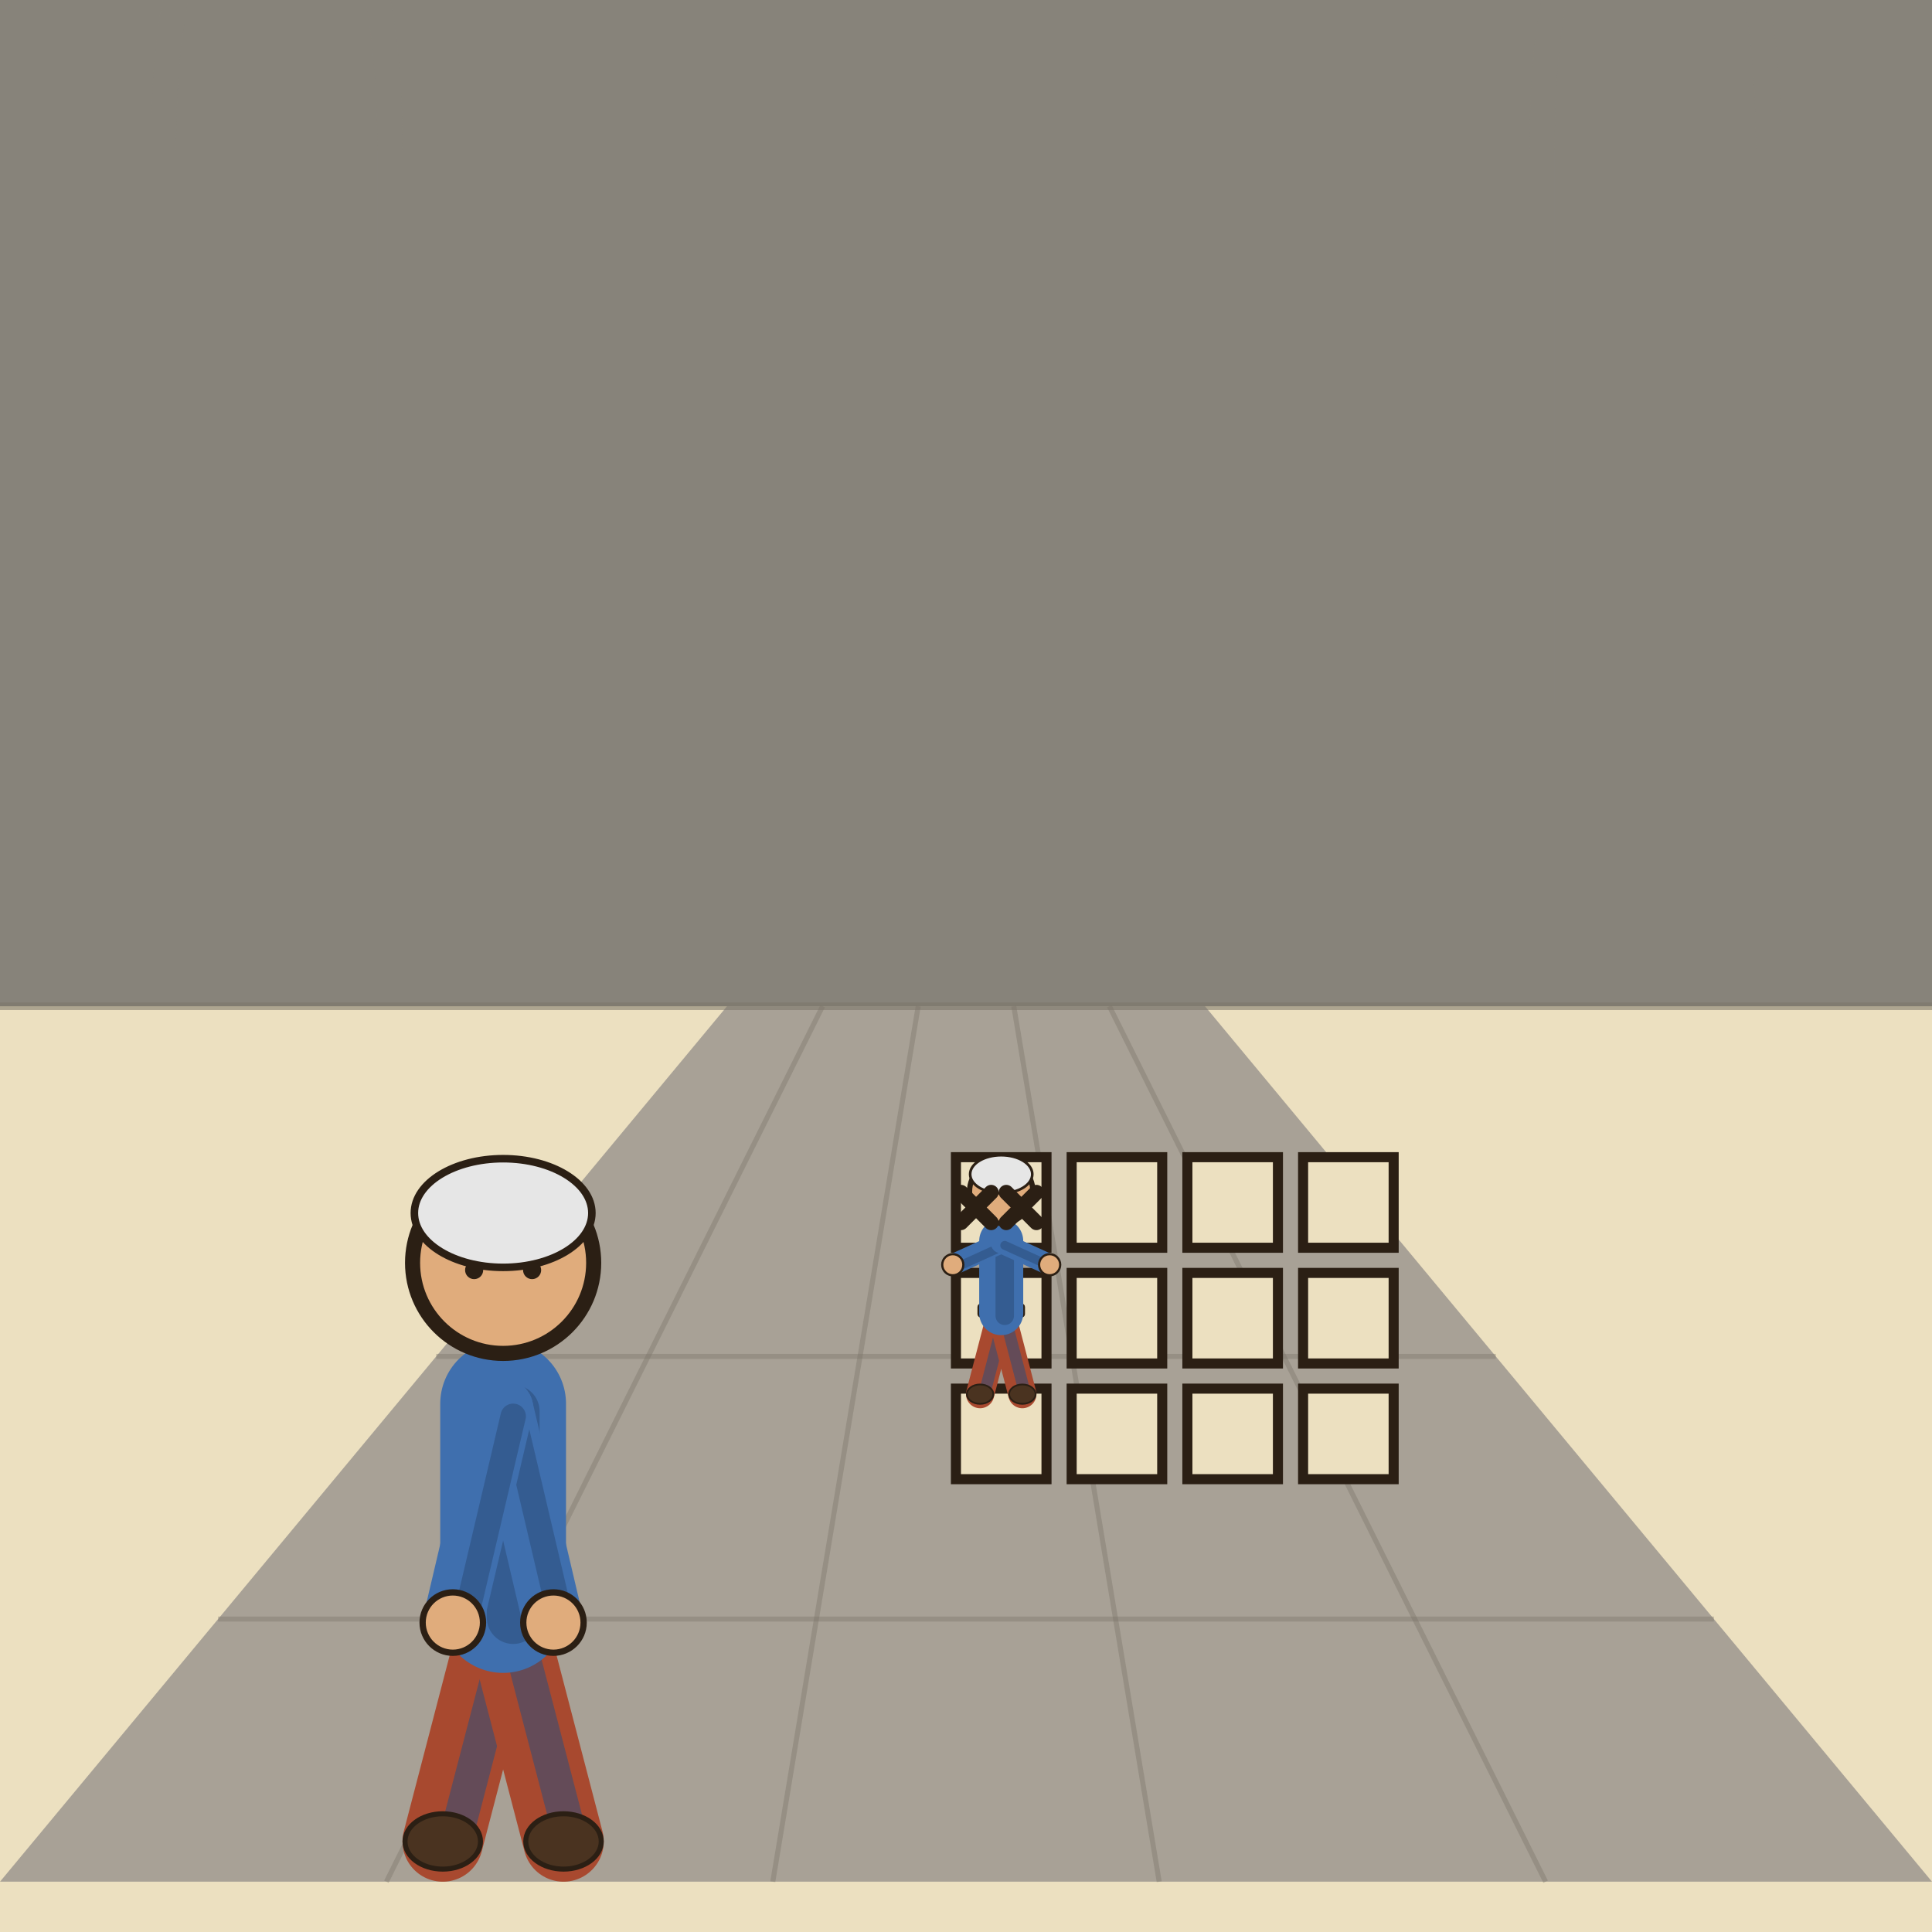
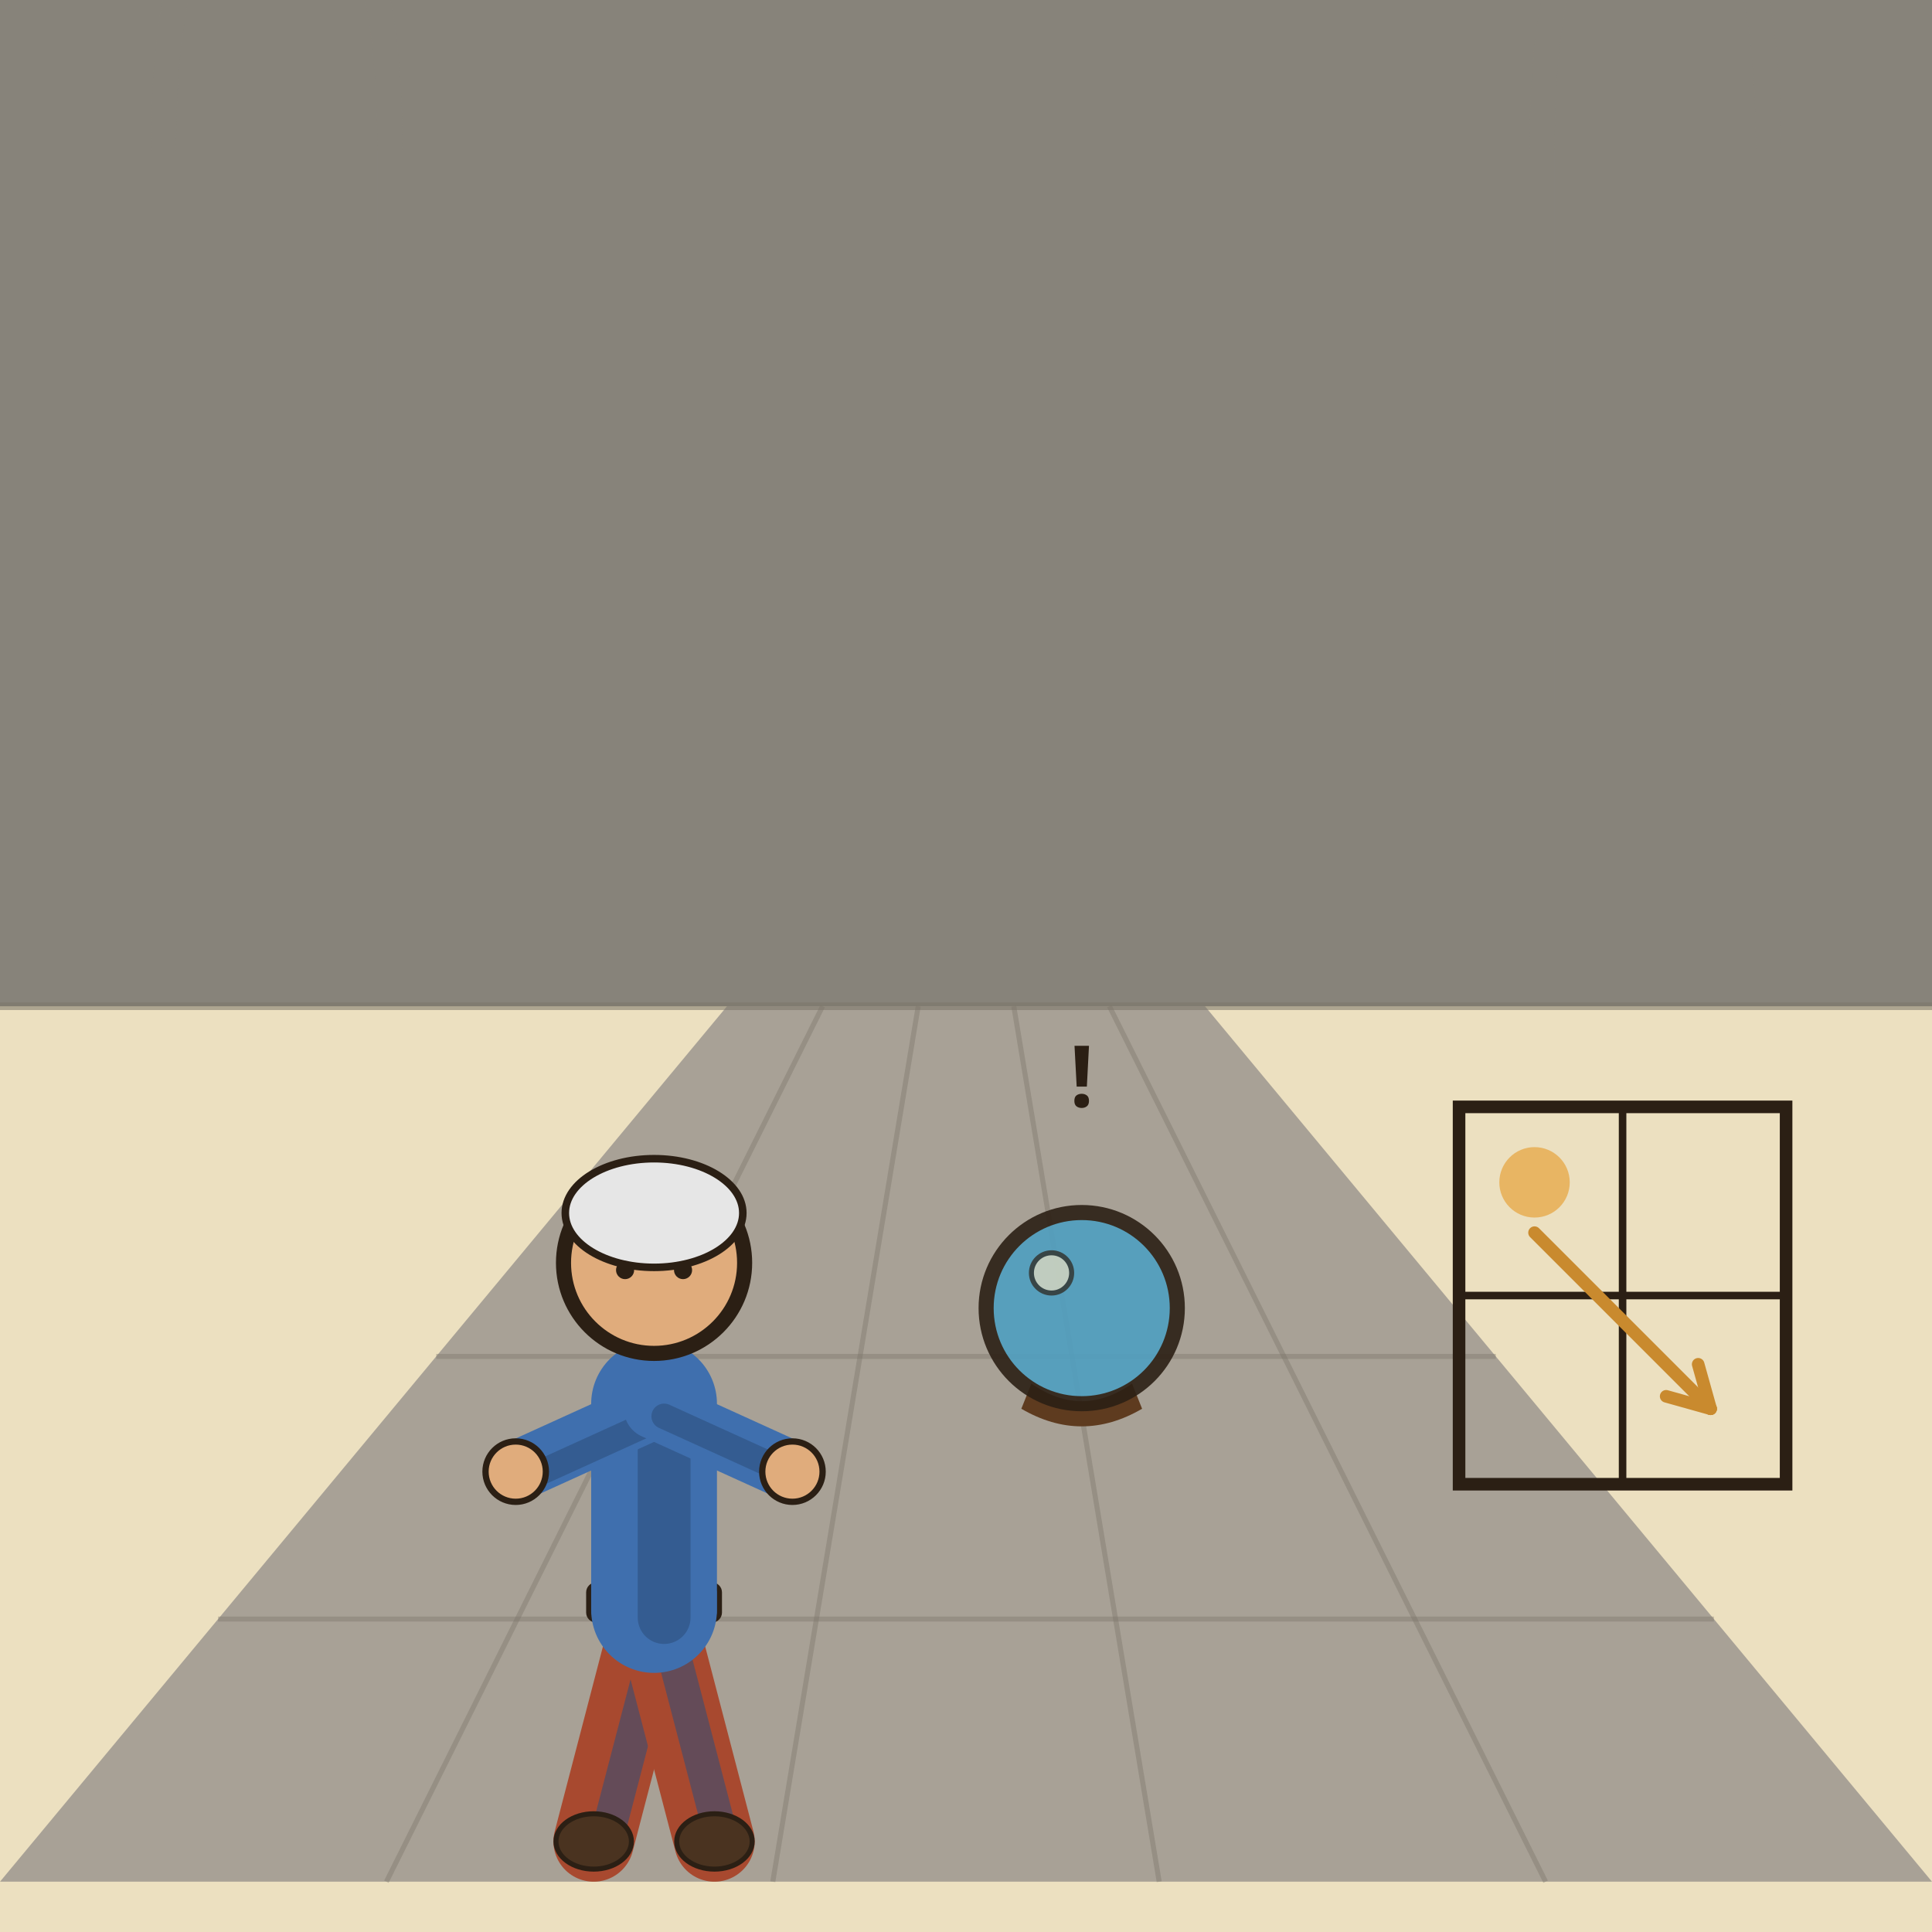
<svg xmlns="http://www.w3.org/2000/svg" viewBox="0 0 768 768">
  <rect x="0" y="0" width="768" height="768" fill="#ece0c0" />
  <rect x="0" y="0" width="768" height="400" fill="#87837a" />
  <polygon points="289,400 479,400 768,748 0,748" fill="#a8a196" />
  <line x1="327.0" y1="400" x2="153.6" y2="748" stroke="#7a7468" stroke-width="2" opacity="0.4" />
  <line x1="365.0" y1="400" x2="307.2" y2="748" stroke="#7a7468" stroke-width="2" opacity="0.4" />
  <line x1="403.0" y1="400" x2="460.8" y2="748" stroke="#7a7468" stroke-width="2" opacity="0.4" />
  <line x1="441.0" y1="400" x2="614.4" y2="748" stroke="#7a7468" stroke-width="2" opacity="0.4" />
  <line x1="173.4" y1="539.2" x2="594.6" y2="539.2" stroke="#7a7468" stroke-width="2" opacity="0.4" />
  <line x1="86.7" y1="643.6" x2="681.3" y2="643.6" stroke="#7a7468" stroke-width="2" opacity="0.4" />
  <line x1="0" y1="400" x2="768" y2="400" stroke="#7a7468" stroke-width="3" opacity="0.55" />
  <path d="M 65.0,280 L 65.0,60 Q 65.0,-50.0 110,-50.0 Q 155.0,-50.0 155.0,60 L 155.0,280" fill="none" stroke="#87837a" stroke-width="10" opacity="0.7" />
  <path d="M 613.0,280 L 613.0,60 Q 613.0,-50.0 658,-50.0 Q 703.0,-50.0 703.0,60 L 703.0,280" fill="none" stroke="#87837a" stroke-width="10" opacity="0.7" />
-   <g transform="translate(200,640) scale(1.0,1.0) rotate(0)">
-     <line x1="0" y1="0" x2="-24" y2="92" stroke="#a8492f" stroke-width="32" stroke-linecap="round" />
-     <line x1="4" y1="3" x2="-20" y2="95" stroke="#2b4d7a" stroke-width="13.4" stroke-linecap="round" opacity="0.55" />
-     <ellipse cx="-24" cy="92" rx="15" ry="11" fill="#4a3320" stroke="#2b1f14" stroke-width="2" />
-     <line x1="0" y1="0" x2="24" y2="92" stroke="#a8492f" stroke-width="32" stroke-linecap="round" />
-     <line x1="4" y1="3" x2="28" y2="95" stroke="#2b4d7a" stroke-width="13.4" stroke-linecap="round" opacity="0.55" />
-     <ellipse cx="24" cy="92" rx="15" ry="11" fill="#4a3320" stroke="#2b1f14" stroke-width="2" />
-     <rect x="-26" y="-10" width="52" height="14" rx="3" fill="#2b4d7a" stroke="#2b1f14" stroke-width="2" />
-     <line x1="0" y1="-82.0" x2="0" y2="0" stroke="#3f6fae" stroke-width="50" stroke-linecap="round" />
-     <line x1="4" y1="-79.0" x2="4" y2="3" stroke="#2b4d7a" stroke-width="21.0" stroke-linecap="round" opacity="0.55" />
-     <line x1="0" y1="-80" x2="20" y2="5" stroke="#3f6fae" stroke-width="24" stroke-linecap="round" />
-     <line x1="4" y1="-77" x2="24" y2="8" stroke="#2b4d7a" stroke-width="10.1" stroke-linecap="round" opacity="0.55" />
-     <circle cx="20" cy="5" r="12" fill="#e0ac7c" stroke="#2b1f14" stroke-width="2.5" />
-     <line x1="0" y1="-80" x2="-20" y2="5" stroke="#3f6fae" stroke-width="24" stroke-linecap="round" />
-     <line x1="4" y1="-77" x2="-16" y2="8" stroke="#2b4d7a" stroke-width="10.1" stroke-linecap="round" opacity="0.55" />
-     <circle cx="-20" cy="5" r="12" fill="#e0ac7c" stroke="#2b1f14" stroke-width="2.5" />
-     <circle cx="0" cy="-138" r="36" fill="#e0ac7c" stroke="#2b1f14" stroke-width="6" />
-     <ellipse cx="0" cy="-157.8" rx="35.28" ry="21.6" fill="#e6e6e6" stroke="#2b1f14" stroke-width="3" />
-     <circle cx="-11.52" cy="-135.12" r="3.6" fill="#2b1f14" />
-     <circle cx="11.52" cy="-135.12" r="3.6" fill="#2b1f14" />
+   <rect x="580" y="440" width="130" height="150" fill="none" stroke="#2b1f14" stroke-width="5" />
+   <line x1="645" y1="440" x2="645" y2="590" stroke="#2b1f14" stroke-width="3" />
+   <line x1="580" y1="515" x2="710" y2="515" stroke="#2b1f14" stroke-width="3" />
+   <circle cx="610" cy="470" r="14" fill="#e8b563" />
+   <g transform="scale(1.0)">
+     <line x1="610" y1="490" x2="680" y2="560" stroke="#c98a2e" stroke-width="5" stroke-linecap="round" />
+     <g transform="translate(680,560) rotate(45.0)">
+       <line x1="0" y1="0" x2="-16" y2="-9" stroke="#c98a2e" stroke-width="5" stroke-linecap="round" />
+       <line x1="0" y1="0" x2="-16" y2="9" stroke="#c98a2e" stroke-width="5" stroke-linecap="round" />
+     </g>
  </g>
-   <g transform="translate(380,460) scale(1.0)">
-     <rect x="0" y="0" width="36" height="36" fill="#ece0c0" stroke="#2b1f14" stroke-width="4" />
-     <rect x="46" y="0" width="36" height="36" fill="#ece0c0" stroke="#2b1f14" stroke-width="4" />
-     <rect x="92" y="0" width="36" height="36" fill="#ece0c0" stroke="#2b1f14" stroke-width="4" />
-     <rect x="138" y="0" width="36" height="36" fill="#ece0c0" stroke="#2b1f14" stroke-width="4" />
-     <rect x="0" y="46" width="36" height="36" fill="#ece0c0" stroke="#2b1f14" stroke-width="4" />
-     <rect x="46" y="46" width="36" height="36" fill="#ece0c0" stroke="#2b1f14" stroke-width="4" />
-     <rect x="92" y="46" width="36" height="36" fill="#ece0c0" stroke="#2b1f14" stroke-width="4" />
-     <rect x="138" y="46" width="36" height="36" fill="#ece0c0" stroke="#2b1f14" stroke-width="4" />
-     <rect x="0" y="92" width="36" height="36" fill="#ece0c0" stroke="#2b1f14" stroke-width="4" />
-     <rect x="46" y="92" width="36" height="36" fill="#ece0c0" stroke="#2b1f14" stroke-width="4" />
-     <rect x="92" y="92" width="36" height="36" fill="#ece0c0" stroke="#2b1f14" stroke-width="4" />
-     <rect x="138" y="92" width="36" height="36" fill="#ece0c0" stroke="#2b1f14" stroke-width="4" />
-   </g>
-   <g transform="translate(398,522) scale(0.35,0.35) rotate(0)">
+   <g transform="translate(260,640) scale(1.0,1.0) rotate(0)">
    <line x1="0" y1="0" x2="-24" y2="92" stroke="#a8492f" stroke-width="32" stroke-linecap="round" />
    <line x1="4" y1="3" x2="-20" y2="95" stroke="#2b4d7a" stroke-width="13.4" stroke-linecap="round" opacity="0.55" />
    <ellipse cx="-24" cy="92" rx="15" ry="11" fill="#4a3320" stroke="#2b1f14" stroke-width="2" />
    <line x1="0" y1="0" x2="24" y2="92" stroke="#a8492f" stroke-width="32" stroke-linecap="round" />
    <line x1="4" y1="3" x2="28" y2="95" stroke="#2b4d7a" stroke-width="13.4" stroke-linecap="round" opacity="0.55" />
    <ellipse cx="24" cy="92" rx="15" ry="11" fill="#4a3320" stroke="#2b1f14" stroke-width="2" />
    <rect x="-26" y="-10" width="52" height="14" rx="3" fill="#2b4d7a" stroke="#2b1f14" stroke-width="2" />
    <line x1="0" y1="-82.0" x2="0" y2="0" stroke="#3f6fae" stroke-width="50" stroke-linecap="round" />
    <line x1="4" y1="-79.0" x2="4" y2="3" stroke="#2b4d7a" stroke-width="21.0" stroke-linecap="round" opacity="0.55" />
    <line x1="0" y1="-80" x2="-55" y2="-55" stroke="#3f6fae" stroke-width="24" stroke-linecap="round" />
    <line x1="4" y1="-77" x2="-51" y2="-52" stroke="#2b4d7a" stroke-width="10.1" stroke-linecap="round" opacity="0.55" />
    <circle cx="-55" cy="-55" r="12" fill="#e0ac7c" stroke="#2b1f14" stroke-width="2.5" />
    <line x1="0" y1="-80" x2="55" y2="-55" stroke="#3f6fae" stroke-width="24" stroke-linecap="round" />
    <line x1="4" y1="-77" x2="59" y2="-52" stroke="#2b4d7a" stroke-width="10.1" stroke-linecap="round" opacity="0.55" />
    <circle cx="55" cy="-55" r="12" fill="#e0ac7c" stroke="#2b1f14" stroke-width="2.5" />
    <circle cx="0" cy="-138" r="36" fill="#e0ac7c" stroke="#2b1f14" stroke-width="6" />
    <ellipse cx="0" cy="-157.8" rx="35.28" ry="21.6" fill="#e6e6e6" stroke="#2b1f14" stroke-width="3" />
    <circle cx="-11.52" cy="-135.12" r="3.6" fill="#2b1f14" />
    <circle cx="11.52" cy="-135.12" r="3.6" fill="#2b1f14" />
  </g>
-   <g transform="translate(388,480) scale(1.0)">
-     <line x1="-6" y1="-6" x2="6" y2="6" stroke="#2b1f14" stroke-width="6" stroke-linecap="round" />
-     <line x1="6" y1="-6" x2="-6" y2="6" stroke="#2b1f14" stroke-width="6" stroke-linecap="round" />
+   <g transform="translate(430,520) scale(1.0)">
+     <path d="M -20,30 Q 0,44 20,30 L 24,40 Q 0,54 -24,40 Z" fill="#5e3b1f" />
+     <circle cx="0" cy="0" r="38" fill="#4f9fc0" stroke="#2b1f14" stroke-width="6" opacity="0.9" />
+     <circle cx="-12" cy="-14" r="8" fill="#ece0c0" stroke="#2b1f14" stroke-width="2" opacity="0.7" />
  </g>
-   <g transform="translate(406,480) scale(1.0)">
-     <line x1="-6" y1="-6" x2="6" y2="6" stroke="#2b1f14" stroke-width="6" stroke-linecap="round" />
-     <line x1="6" y1="-6" x2="-6" y2="6" stroke="#2b1f14" stroke-width="6" stroke-linecap="round" />
-   </g>
+   <text x="430" y="440" text-anchor="middle" font-family="'Trebuchet MS', 'Arial Black', sans-serif" font-size="34" font-weight="bold" fill="#2b1f14" transform="rotate(0 430 440)">!</text>
</svg>
